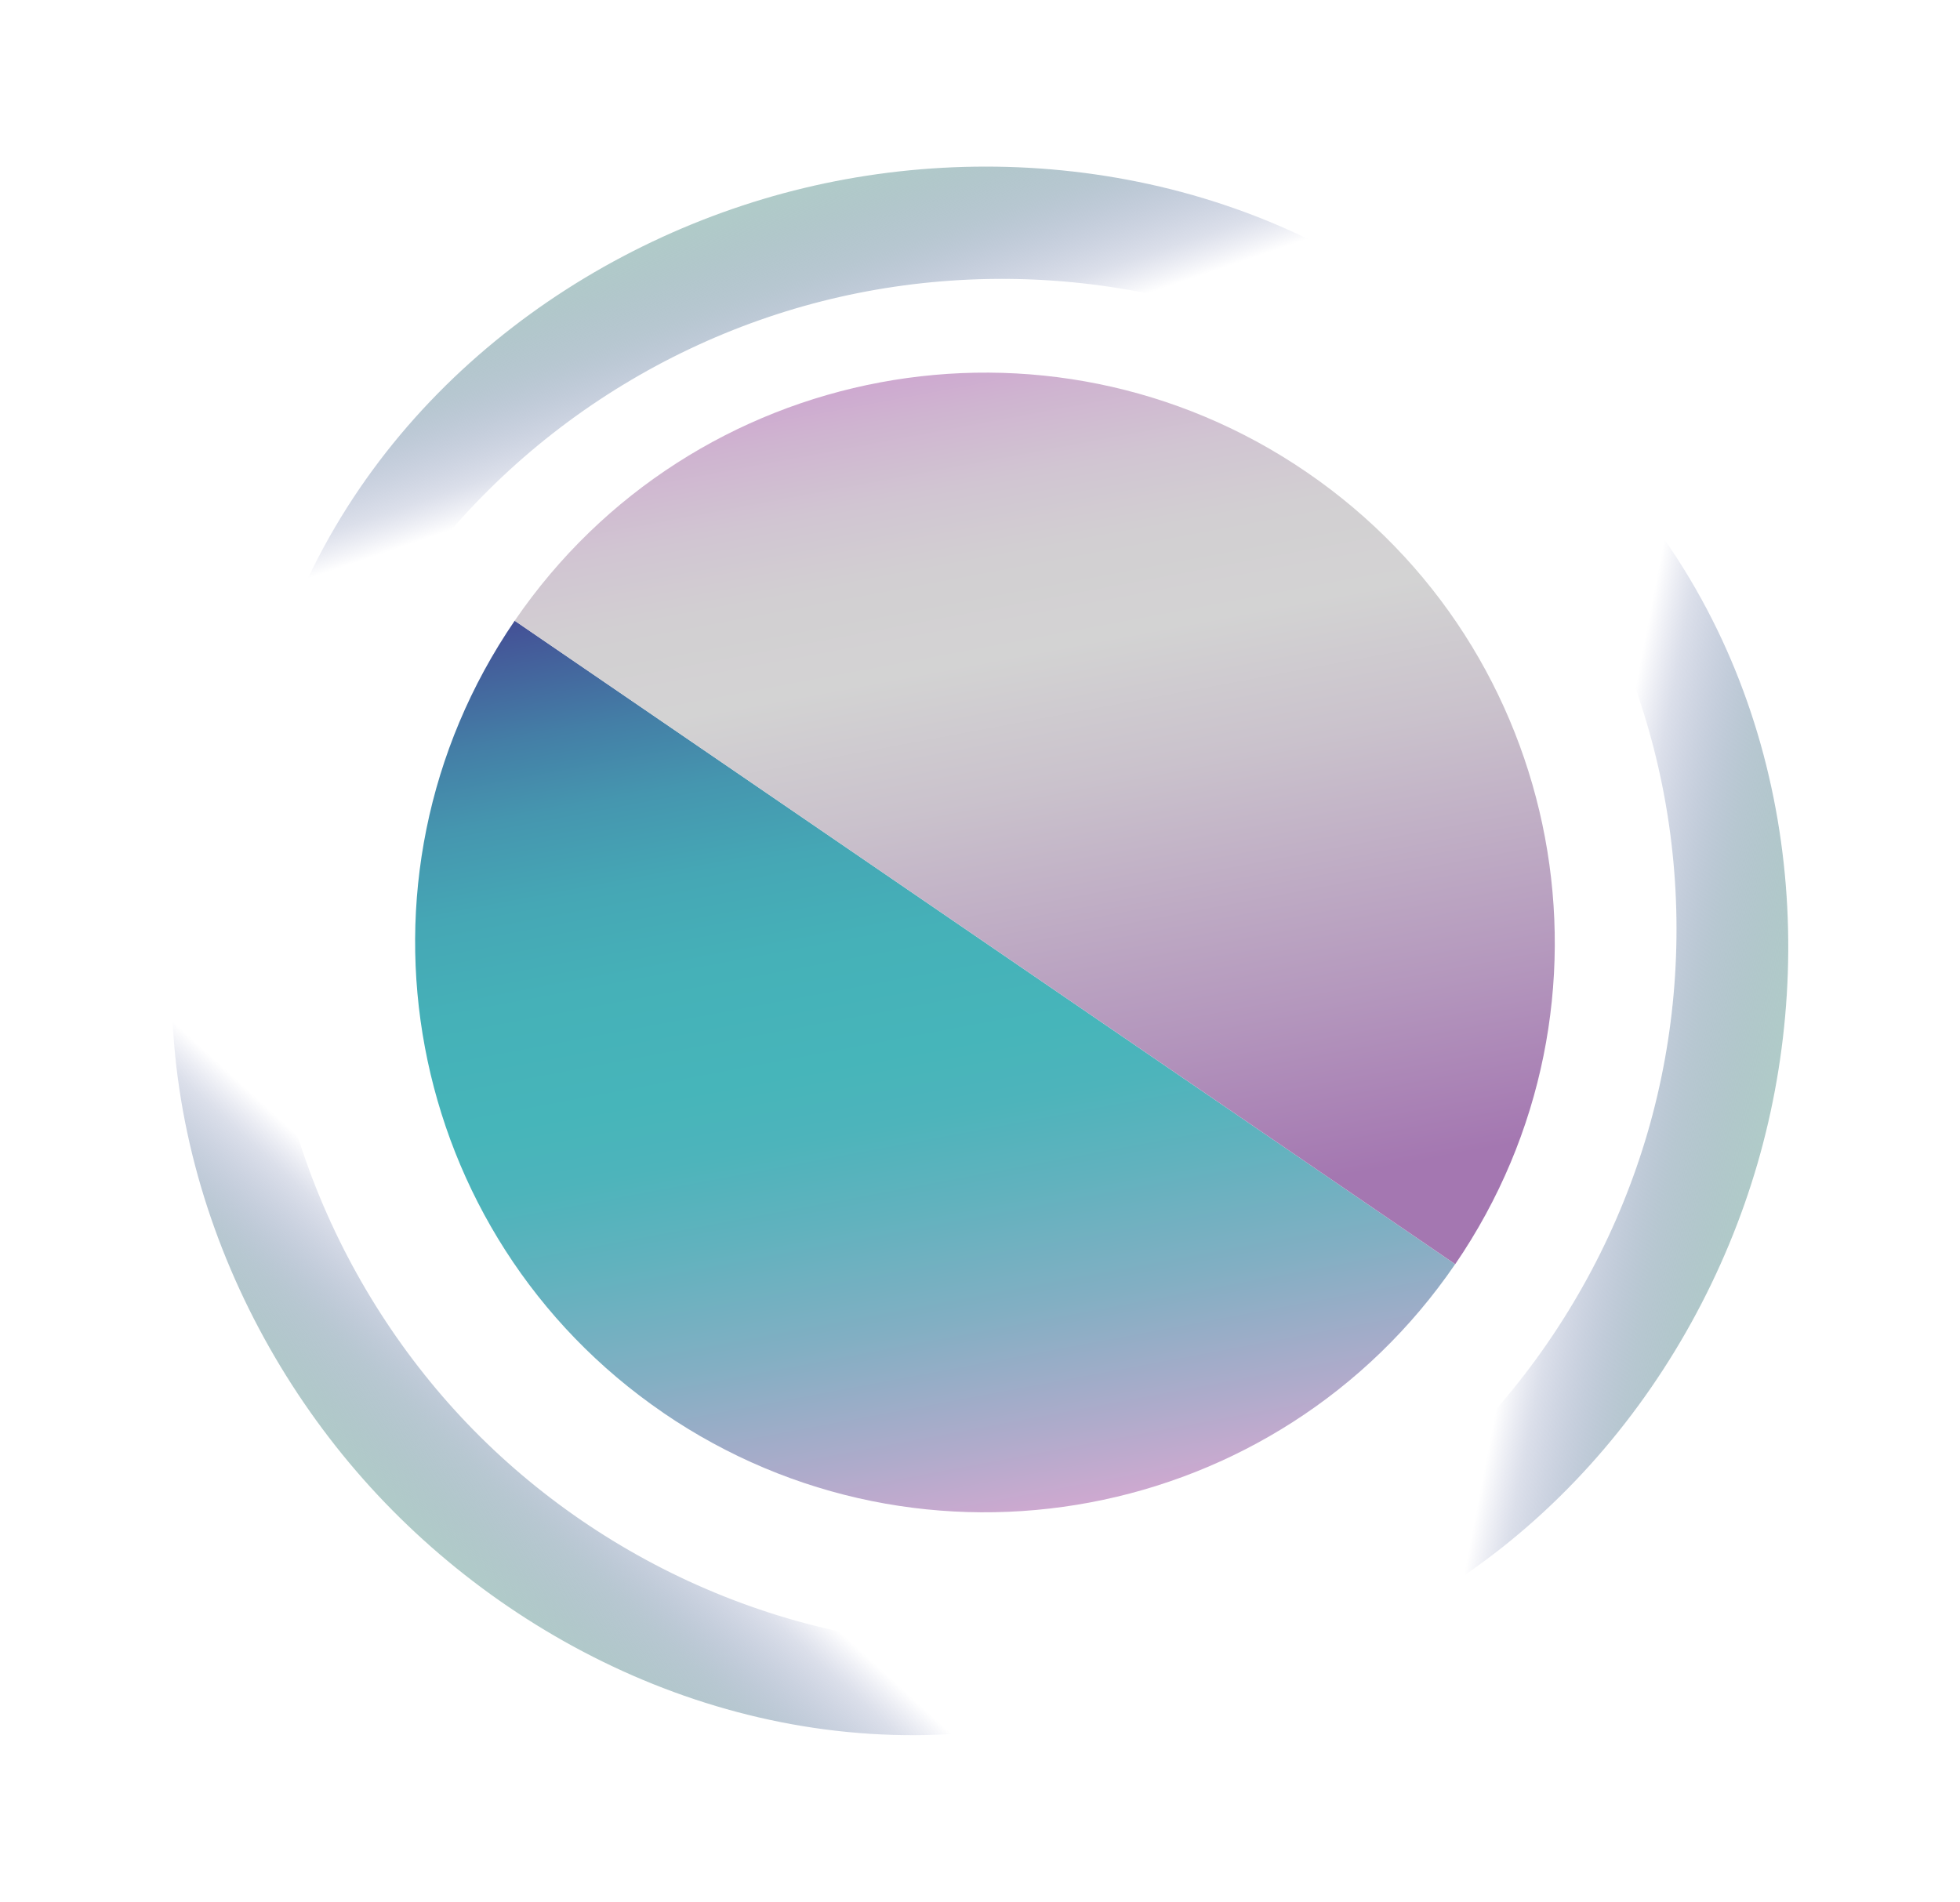
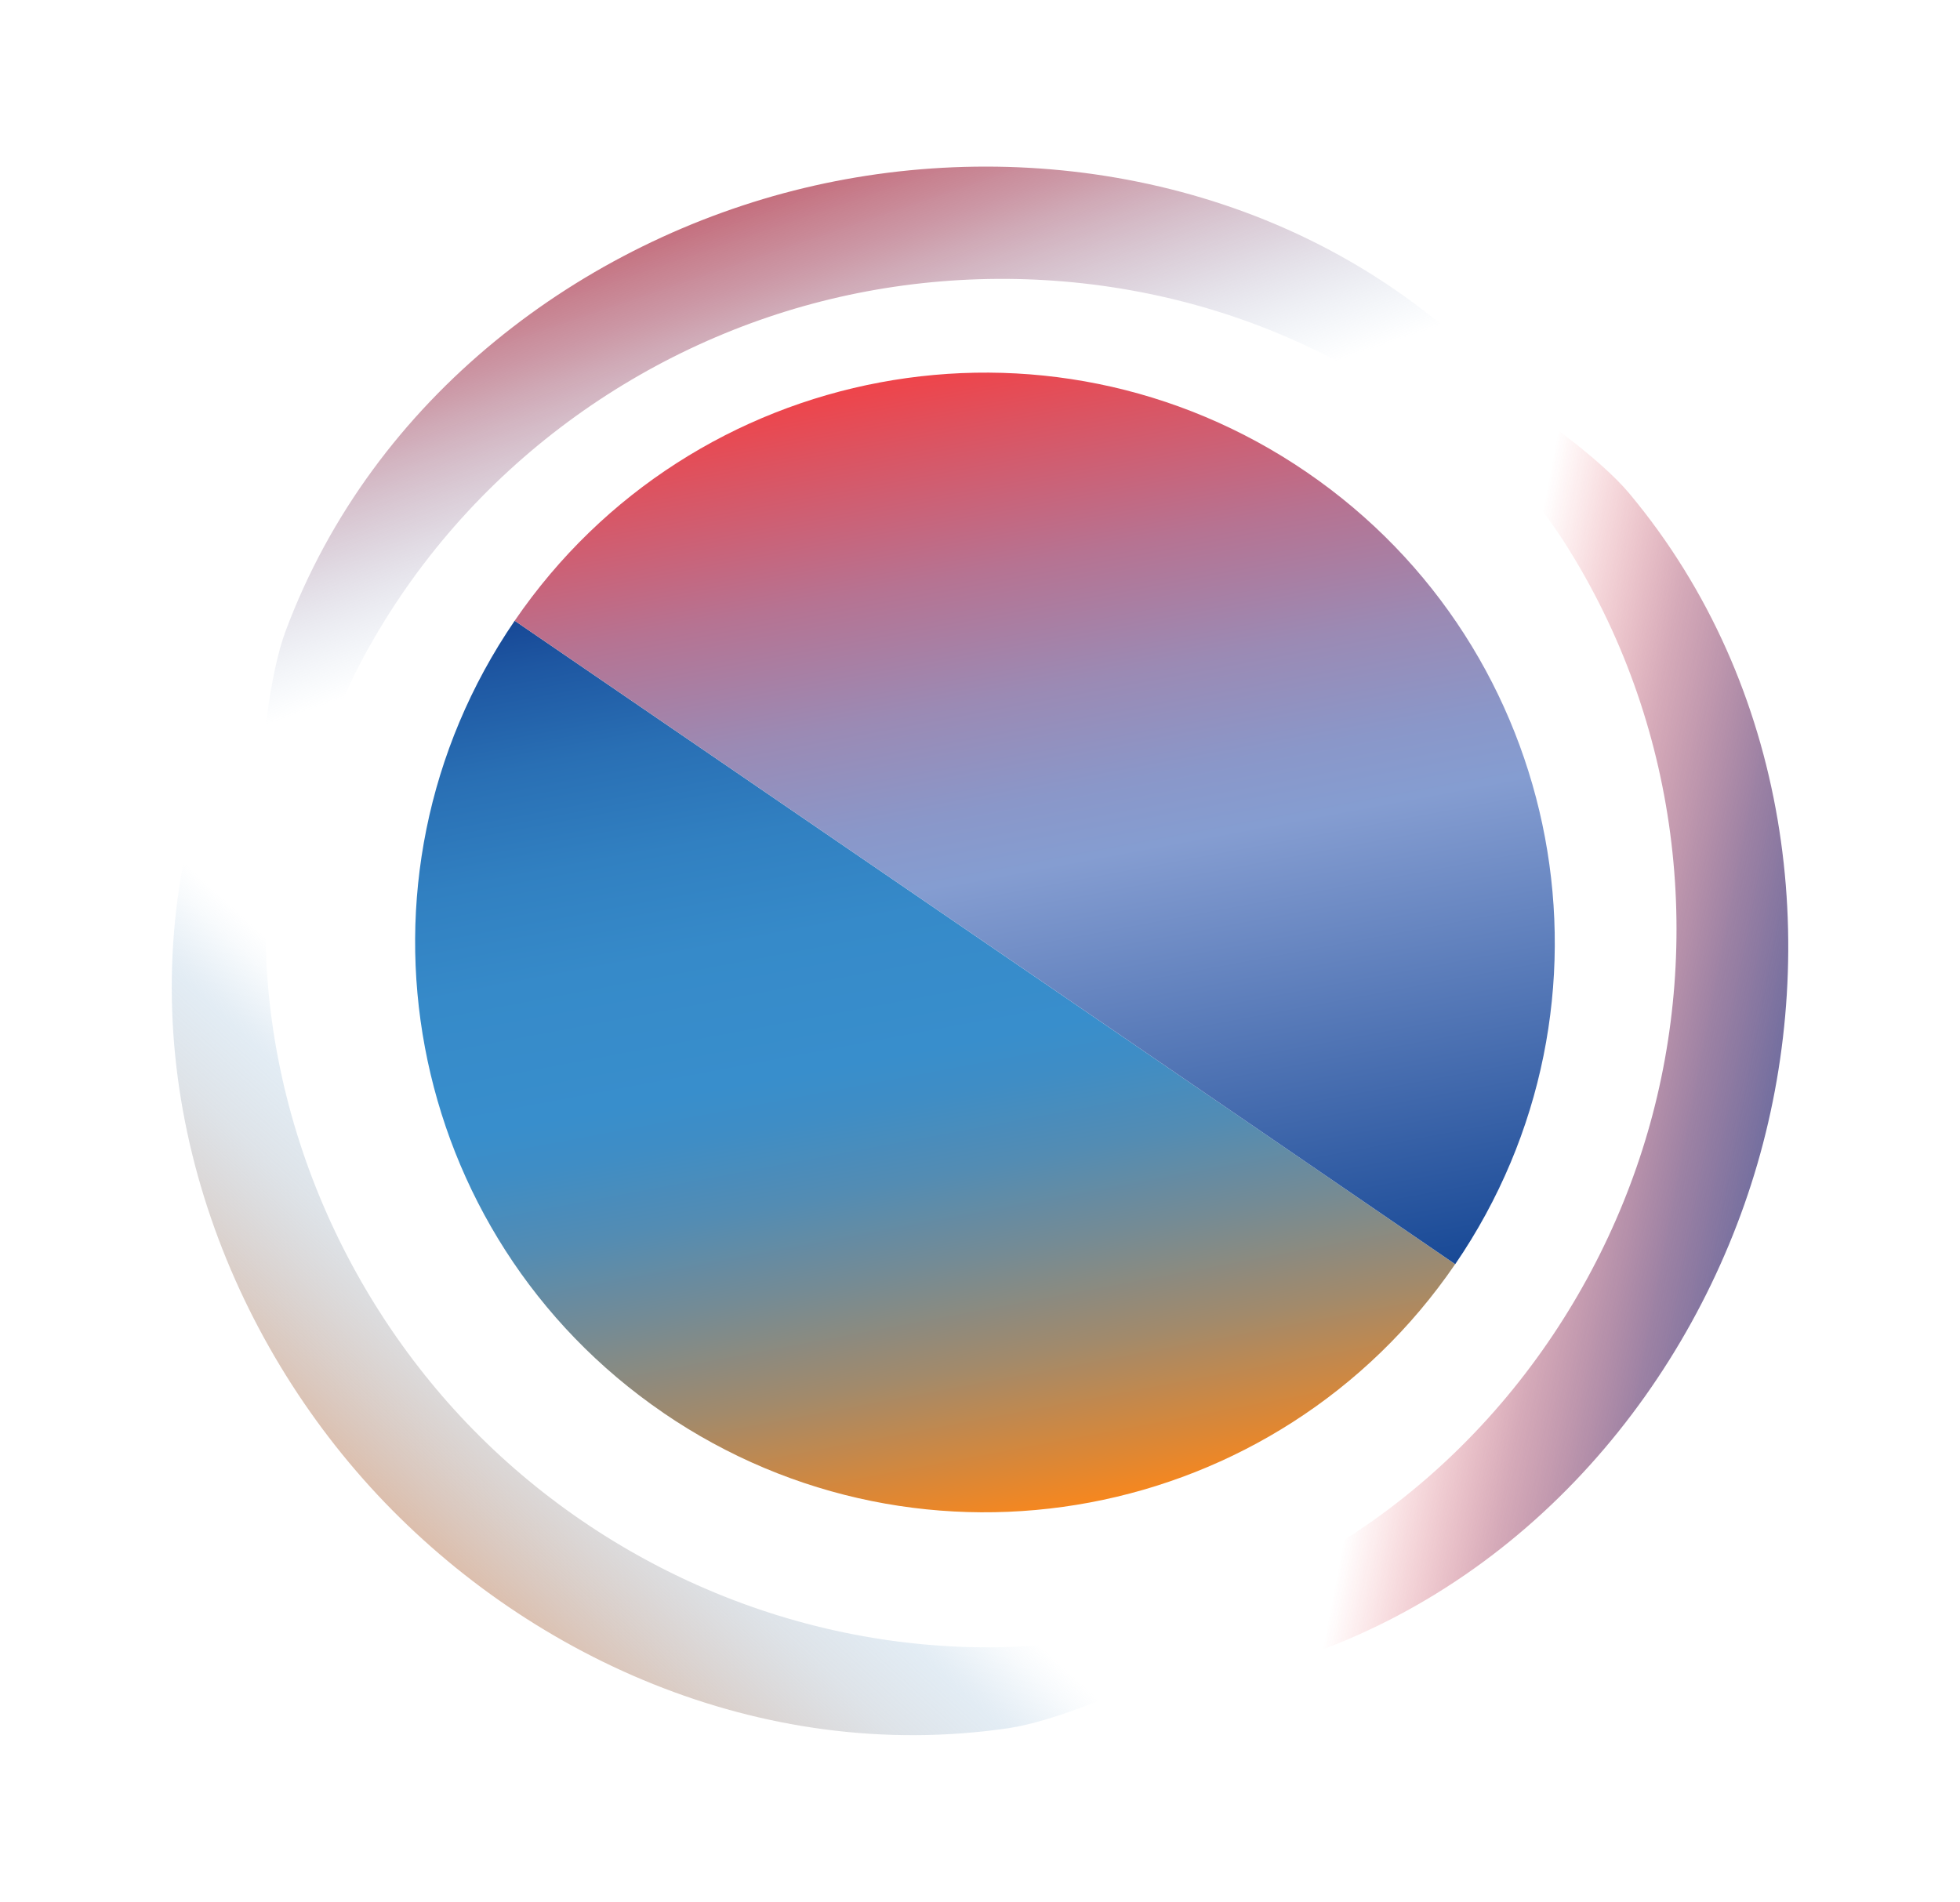
- <svg xmlns="http://www.w3.org/2000/svg" xmlns:xlink="http://www.w3.org/1999/xlink" id="uuid-318f28aa-95c8-44fa-b550-7574e393e628" width="249.01" height="241.6" viewBox="0 0 249.01 241.6">
+ <svg xmlns="http://www.w3.org/2000/svg" id="uuid-a9dda857-5e19-4567-805e-dd7f97e51ba7" width="249.01" height="241.6" viewBox="0 0 249.01 241.6">
  <defs>
-     <linearGradient id="uuid-d683d8f5-a829-4353-9073-200b4a016131" x1="130.53" y1="73.79" x2="43.15" y2="161.17" gradientTransform="translate(-29.33 137.45) rotate(-55.62)" gradientUnits="userSpaceOnUse">
-       <stop offset="0" stop-color="#445096" />
-       <stop offset=".04" stop-color="#445f9b" />
-       <stop offset=".12" stop-color="#447ea6" />
-       <stop offset=".2" stop-color="#4596af" />
-       <stop offset=".29" stop-color="#45a7b5" />
-       <stop offset=".39" stop-color="#45b1b8" />
-       <stop offset=".51" stop-color="#46b5ba" />
-       <stop offset=".58" stop-color="#4db4bb" />
-       <stop offset=".67" stop-color="#61b2be" />
-       <stop offset=".79" stop-color="#82afc3" />
-       <stop offset=".92" stop-color="#afabcb" />
-       <stop offset="1" stop-color="#cea9d0" />
+     <linearGradient id="uuid-c155b178-338d-4228-bd2c-c4b1009e26c2" x1="130.53" y1="73.79" x2="43.15" y2="161.17" gradientTransform="translate(-29.33 137.45) rotate(-55.62)" gradientUnits="userSpaceOnUse">
+       <stop offset="0" stop-color="#174896" />
+       <stop offset=".05" stop-color="#1e57a2" />
+       <stop offset=".15" stop-color="#296fb4" />
+       <stop offset=".26" stop-color="#3180c1" />
+       <stop offset=".37" stop-color="#368ac9" />
+       <stop offset=".51" stop-color="#388ecc" />
+       <stop offset=".56" stop-color="#3f8dc5" />
+       <stop offset=".64" stop-color="#538cb3" />
+       <stop offset=".73" stop-color="#748b95" />
+       <stop offset=".84" stop-color="#a28a6b" />
+       <stop offset=".95" stop-color="#db8736" />
+       <stop offset="1" stop-color="#f6871f" />
    </linearGradient>
-     <linearGradient id="uuid-cf7b7f8a-4858-4005-9ff7-22b4dc8967da" x1="160.52" y1="73.79" x2="73.14" y2="161.17" gradientTransform="translate(-29.33 137.45) rotate(-55.62)" gradientUnits="userSpaceOnUse">
-       <stop offset="0" stop-color="#cea9d0" />
-       <stop offset=".04" stop-color="#cfb4d0" />
-       <stop offset=".12" stop-color="#d1c5d2" />
-       <stop offset=".2" stop-color="#d2cfd2" />
-       <stop offset=".3" stop-color="#d3d3d3" />
-       <stop offset=".44" stop-color="#cac2cc" />
-       <stop offset=".71" stop-color="#b497bd" />
-       <stop offset=".89" stop-color="#a477b1" />
+     <linearGradient id="uuid-fa37d847-c9cf-4ba1-aff3-5bfaad809842" x1="160.52" y1="73.79" x2="73.14" y2="161.17" gradientTransform="translate(-29.33 137.45) rotate(-55.62)" gradientUnits="userSpaceOnUse">
+       <stop offset="0" stop-color="#ef444a" />
+       <stop offset=".07" stop-color="#db5462" />
+       <stop offset=".21" stop-color="#b67392" />
+       <stop offset=".34" stop-color="#9b8ab4" />
+       <stop offset=".45" stop-color="#8a97c9" />
+       <stop offset=".52" stop-color="#859dd1" />
+       <stop offset="1" stop-color="#184996" />
    </linearGradient>
-     <linearGradient id="uuid-37f3d854-14ed-44f9-a95a-8e2138b96fc9" x1="123.31" y1="80.31" x2="108.73" y2="-77.63" gradientTransform="translate(-24.51 32.21) rotate(-13.49)" gradientUnits="userSpaceOnUse">
-       <stop offset=".2" stop-color="#445096" stop-opacity="0" />
-       <stop offset=".23" stop-color="#5c6ea0" stop-opacity=".22" />
-       <stop offset=".27" stop-color="#738aaa" stop-opacity=".43" />
-       <stop offset=".3" stop-color="#87a2b2" stop-opacity=".6" />
-       <stop offset=".34" stop-color="#97b5b9" stop-opacity=".75" />
-       <stop offset=".38" stop-color="#a3c4bf" stop-opacity=".86" />
-       <stop offset=".42" stop-color="#accfc3" stop-opacity=".94" />
-       <stop offset=".46" stop-color="#b1d5c5" stop-opacity=".99" />
-       <stop offset=".52" stop-color="#b3d8c6" />
-       <stop offset=".54" stop-color="#b3d6c6" stop-opacity=".97" />
-       <stop offset=".58" stop-color="#b6d2c7" stop-opacity=".87" />
-       <stop offset=".63" stop-color="#bacac8" stop-opacity=".72" />
-       <stop offset=".69" stop-color="#c0c0ca" stop-opacity=".51" />
-       <stop offset=".75" stop-color="#c7b4cd" stop-opacity=".24" />
-       <stop offset=".8" stop-color="#cea9d0" stop-opacity="0" />
+     <linearGradient id="uuid-72498305-60f4-485d-8ee0-04234a5fb5fd" x1="123.31" y1="80.31" x2="108.73" y2="-77.63" gradientTransform="translate(-24.51 32.21) rotate(-13.49)" gradientUnits="userSpaceOnUse">
+       <stop offset=".1" stop-color="#8fb5d8" stop-opacity="0" />
+       <stop offset=".21" stop-color="#9e829e" stop-opacity=".34" />
+       <stop offset=".31" stop-color="#ac576d" stop-opacity=".62" />
+       <stop offset=".4" stop-color="#b5384a" stop-opacity=".83" />
+       <stop offset=".47" stop-color="#bb2534" stop-opacity=".95" />
+       <stop offset=".52" stop-color="#be1e2d" />
+       <stop offset=".57" stop-color="#be2030" stop-opacity=".98" />
+       <stop offset=".62" stop-color="#bf283a" stop-opacity=".91" />
+       <stop offset=".68" stop-color="#c0364b" stop-opacity=".8" />
+       <stop offset=".74" stop-color="#c24962" stop-opacity=".65" />
+       <stop offset=".8" stop-color="#c56180" stop-opacity=".45" />
+       <stop offset=".85" stop-color="#c87fa5" stop-opacity=".22" />
+       <stop offset=".9" stop-color="#cb9ac6" stop-opacity="0" />
    </linearGradient>
-     <linearGradient id="uuid-32584507-20ba-44a8-b99d-b0951cc16b2b" x1="-164.41" y1="79.85" x2="-178.99" y2="-78.09" gradientTransform="translate(-77.86 82.67) rotate(-132.26)" xlink:href="#uuid-37f3d854-14ed-44f9-a95a-8e2138b96fc9" />
-     <linearGradient id="uuid-6ad75385-41f5-4077-afb8-22685aae7ff7" x1="228.87" y1="170.64" x2="214.29" y2="12.7" gradientTransform="translate(395.06 -42.39) rotate(106.22)" xlink:href="#uuid-37f3d854-14ed-44f9-a95a-8e2138b96fc9" />
+     <linearGradient id="uuid-12433ffe-f0f2-440a-a688-1ae7540f45cc" x1="-164.41" y1="79.85" x2="-178.99" y2="-78.09" gradientTransform="translate(-77.86 82.67) rotate(-132.26)" gradientUnits="userSpaceOnUse">
+       <stop offset=".1" stop-color="#96bfdf" stop-opacity="0" />
+       <stop offset=".12" stop-color="#98bfdd" stop-opacity=".07" />
+       <stop offset=".16" stop-color="#9ebfda" stop-opacity=".26" />
+       <stop offset=".17" stop-color="#a0c0da" stop-opacity=".3" />
+       <stop offset=".23" stop-color="#abb8c5" stop-opacity=".39" />
+       <stop offset=".35" stop-color="#c7a490" stop-opacity=".64" />
+       <stop offset=".52" stop-color="#f28740" />
+       <stop offset=".56" stop-color="#f18742" stop-opacity=".98" />
+       <stop offset=".61" stop-color="#ef8849" stop-opacity=".93" />
+       <stop offset=".66" stop-color="#eb8954" stop-opacity=".85" />
+       <stop offset=".71" stop-color="#e78c64" stop-opacity=".73" />
+       <stop offset=".76" stop-color="#e18f79" stop-opacity=".57" />
+       <stop offset=".82" stop-color="#d99293" stop-opacity=".38" />
+       <stop offset=".87" stop-color="#d196b0" stop-opacity=".16" />
+       <stop offset=".9" stop-color="#cb9ac6" stop-opacity="0" />
+     </linearGradient>
+     <linearGradient id="uuid-f2de0ecf-896b-40fa-abb8-193619af60c0" x1="228.87" y1="170.64" x2="214.29" y2="12.7" gradientTransform="translate(395.06 -42.39) rotate(106.22)" gradientUnits="userSpaceOnUse">
+       <stop offset=".1" stop-color="#ed1c24" stop-opacity="0" />
+       <stop offset=".13" stop-color="#d92230" stop-opacity=".1" />
+       <stop offset=".22" stop-color="#9c3558" stop-opacity=".42" />
+       <stop offset=".31" stop-color="#6c4477" stop-opacity=".67" />
+       <stop offset=".39" stop-color="#4a4f8e" stop-opacity=".85" />
+       <stop offset=".45" stop-color="#35559c" stop-opacity=".96" />
+       <stop offset=".5" stop-color="#2e58a1" />
+       <stop offset=".58" stop-color="#31599e" stop-opacity=".98" />
+       <stop offset=".64" stop-color="#3e5c96" stop-opacity=".92" />
+       <stop offset=".69" stop-color="#536388" stop-opacity=".81" />
+       <stop offset=".74" stop-color="#716c74" stop-opacity=".66" />
+       <stop offset=".79" stop-color="#97775b" stop-opacity=".47" />
+       <stop offset=".84" stop-color="#c6853c" stop-opacity=".24" />
+       <stop offset=".88" stop-color="#f7941d" stop-opacity="0" />
+     </linearGradient>
  </defs>
-   <path d="m84.25,179.48c32.99,22.57,78.04,14.13,100.62-18.87l-21.61-14.79-4.18-2.86-67.89-46.45-1.01-.69-24.79-16.96c-22.57,32.99-14.13,78.04,18.87,100.62Z" style="fill:url(#uuid-d683d8f5-a829-4353-9073-200b4a016131); stroke-width:0px;" />
-   <path d="m65.39,78.86l24.79,16.96,1.01.69,67.89,46.45,5.54,3.79,20.26,13.86c22.57-32.99,14.13-78.04-18.87-100.62-32.99-22.57-78.04-14.13-100.62,18.87Z" style="fill:url(#uuid-cf7b7f8a-4858-4005-9ff7-22b4dc8967da); stroke-width:0px;" />
-   <path d="m207.39,78.67c-1.25.6-16.93-18.89-27.39-26.46-22.24-16.1-50.03-20.08-74.44-14.22-24.51,5.88-47.14,22.15-59.88,46.45-6.03,11.51-12.4,36.01-12.4,36.01-1.39.03-1.07-29.35,3-40.26,11.15-29.91,37.88-49.59,65.9-56.31s60.76-1.32,84.27,20.27c8.58,7.88,20.94,34.52,20.94,34.52Z" style="fill:url(#uuid-37f3d854-14ed-44f9-a95a-8e2138b96fc9); stroke-width:0px;" />
-   <path d="m44.42,70.29c1.13.81-8.41,23.94-10.02,36.75-3.41,27.24,6.48,53.52,23.36,72.1s42.1,30.66,69.54,30.13c12.99-.25,37.54-6.46,37.54-6.46.7,1.2-25.22,15.06-36.74,16.75-31.59,4.62-61.69-9.34-81.07-30.66-19.38-21.33-30.39-52.63-22.78-83.63,2.78-11.31,20.18-34.97,20.18-34.97Z" style="fill:url(#uuid-32584507-20ba-44a8-b99d-b0951cc16b2b); stroke-width:0px;" />
-   <path d="m123.53,212.09c.1-1.38,24.8-5.34,36.56-10.67,25-11.33,42.24-33.5,49.25-57.6,7.04-24.2,4.13-51.92-10.66-75.03-7-10.94-25.13-28.62-25.13-28.62.66-1.22,26.02,13.62,33.48,22.56,20.45,24.52,24.29,57.48,16.24,85.14-8.05,27.67-28.98,53.42-59.39,63.14-11.09,3.54-40.36,1.08-40.36,1.08Z" style="fill:url(#uuid-6ad75385-41f5-4077-afb8-22685aae7ff7); stroke-width:0px;" />
+   <path d="m84.25,179.48c32.99,22.57,78.04,14.13,100.62-18.87l-21.61-14.79-4.18-2.86-67.89-46.45-1.01-.69-24.79-16.96c-22.57,32.99-14.13,78.04,18.87,100.62Z" style="fill:url(#uuid-c155b178-338d-4228-bd2c-c4b1009e26c2); stroke-width:0px;" />
+   <path d="m65.39,78.86l24.79,16.96,1.01.69,67.89,46.45,5.54,3.79,20.26,13.86c22.57-32.99,14.13-78.04-18.87-100.62-32.99-22.57-78.04-14.13-100.62,18.87Z" style="fill:url(#uuid-fa37d847-c9cf-4ba1-aff3-5bfaad809842); stroke-width:0px;" />
+   <path d="m207.39,78.67c-1.25.6-16.93-18.89-27.39-26.46-22.24-16.1-50.03-20.08-74.44-14.22-24.51,5.88-47.14,22.15-59.88,46.45-6.03,11.51-12.4,36.01-12.4,36.01-1.39.03-1.07-29.35,3-40.26,11.15-29.91,37.88-49.59,65.9-56.31s60.76-1.32,84.27,20.27c8.58,7.88,20.94,34.52,20.94,34.52Z" style="fill:url(#uuid-72498305-60f4-485d-8ee0-04234a5fb5fd); stroke-width:0px;" />
+   <path d="m44.42,70.29c1.13.81-8.41,23.94-10.02,36.75-3.41,27.24,6.48,53.52,23.36,72.1s42.1,30.66,69.54,30.13c12.99-.25,37.54-6.46,37.54-6.46.7,1.2-25.22,15.06-36.74,16.75-31.59,4.62-61.69-9.34-81.07-30.66-19.38-21.33-30.39-52.63-22.78-83.63,2.78-11.31,20.18-34.97,20.18-34.97Z" style="fill:url(#uuid-12433ffe-f0f2-440a-a688-1ae7540f45cc); stroke-width:0px;" />
+   <path d="m123.53,212.09c.1-1.38,24.8-5.34,36.56-10.67,25-11.33,42.24-33.5,49.25-57.6,7.04-24.2,4.13-51.92-10.66-75.03-7-10.94-25.13-28.62-25.13-28.62.66-1.22,26.02,13.62,33.48,22.56,20.45,24.52,24.29,57.48,16.24,85.14-8.05,27.67-28.98,53.42-59.39,63.14-11.09,3.54-40.36,1.08-40.36,1.08Z" style="fill:url(#uuid-f2de0ecf-896b-40fa-abb8-193619af60c0); stroke-width:0px;" />
</svg>
